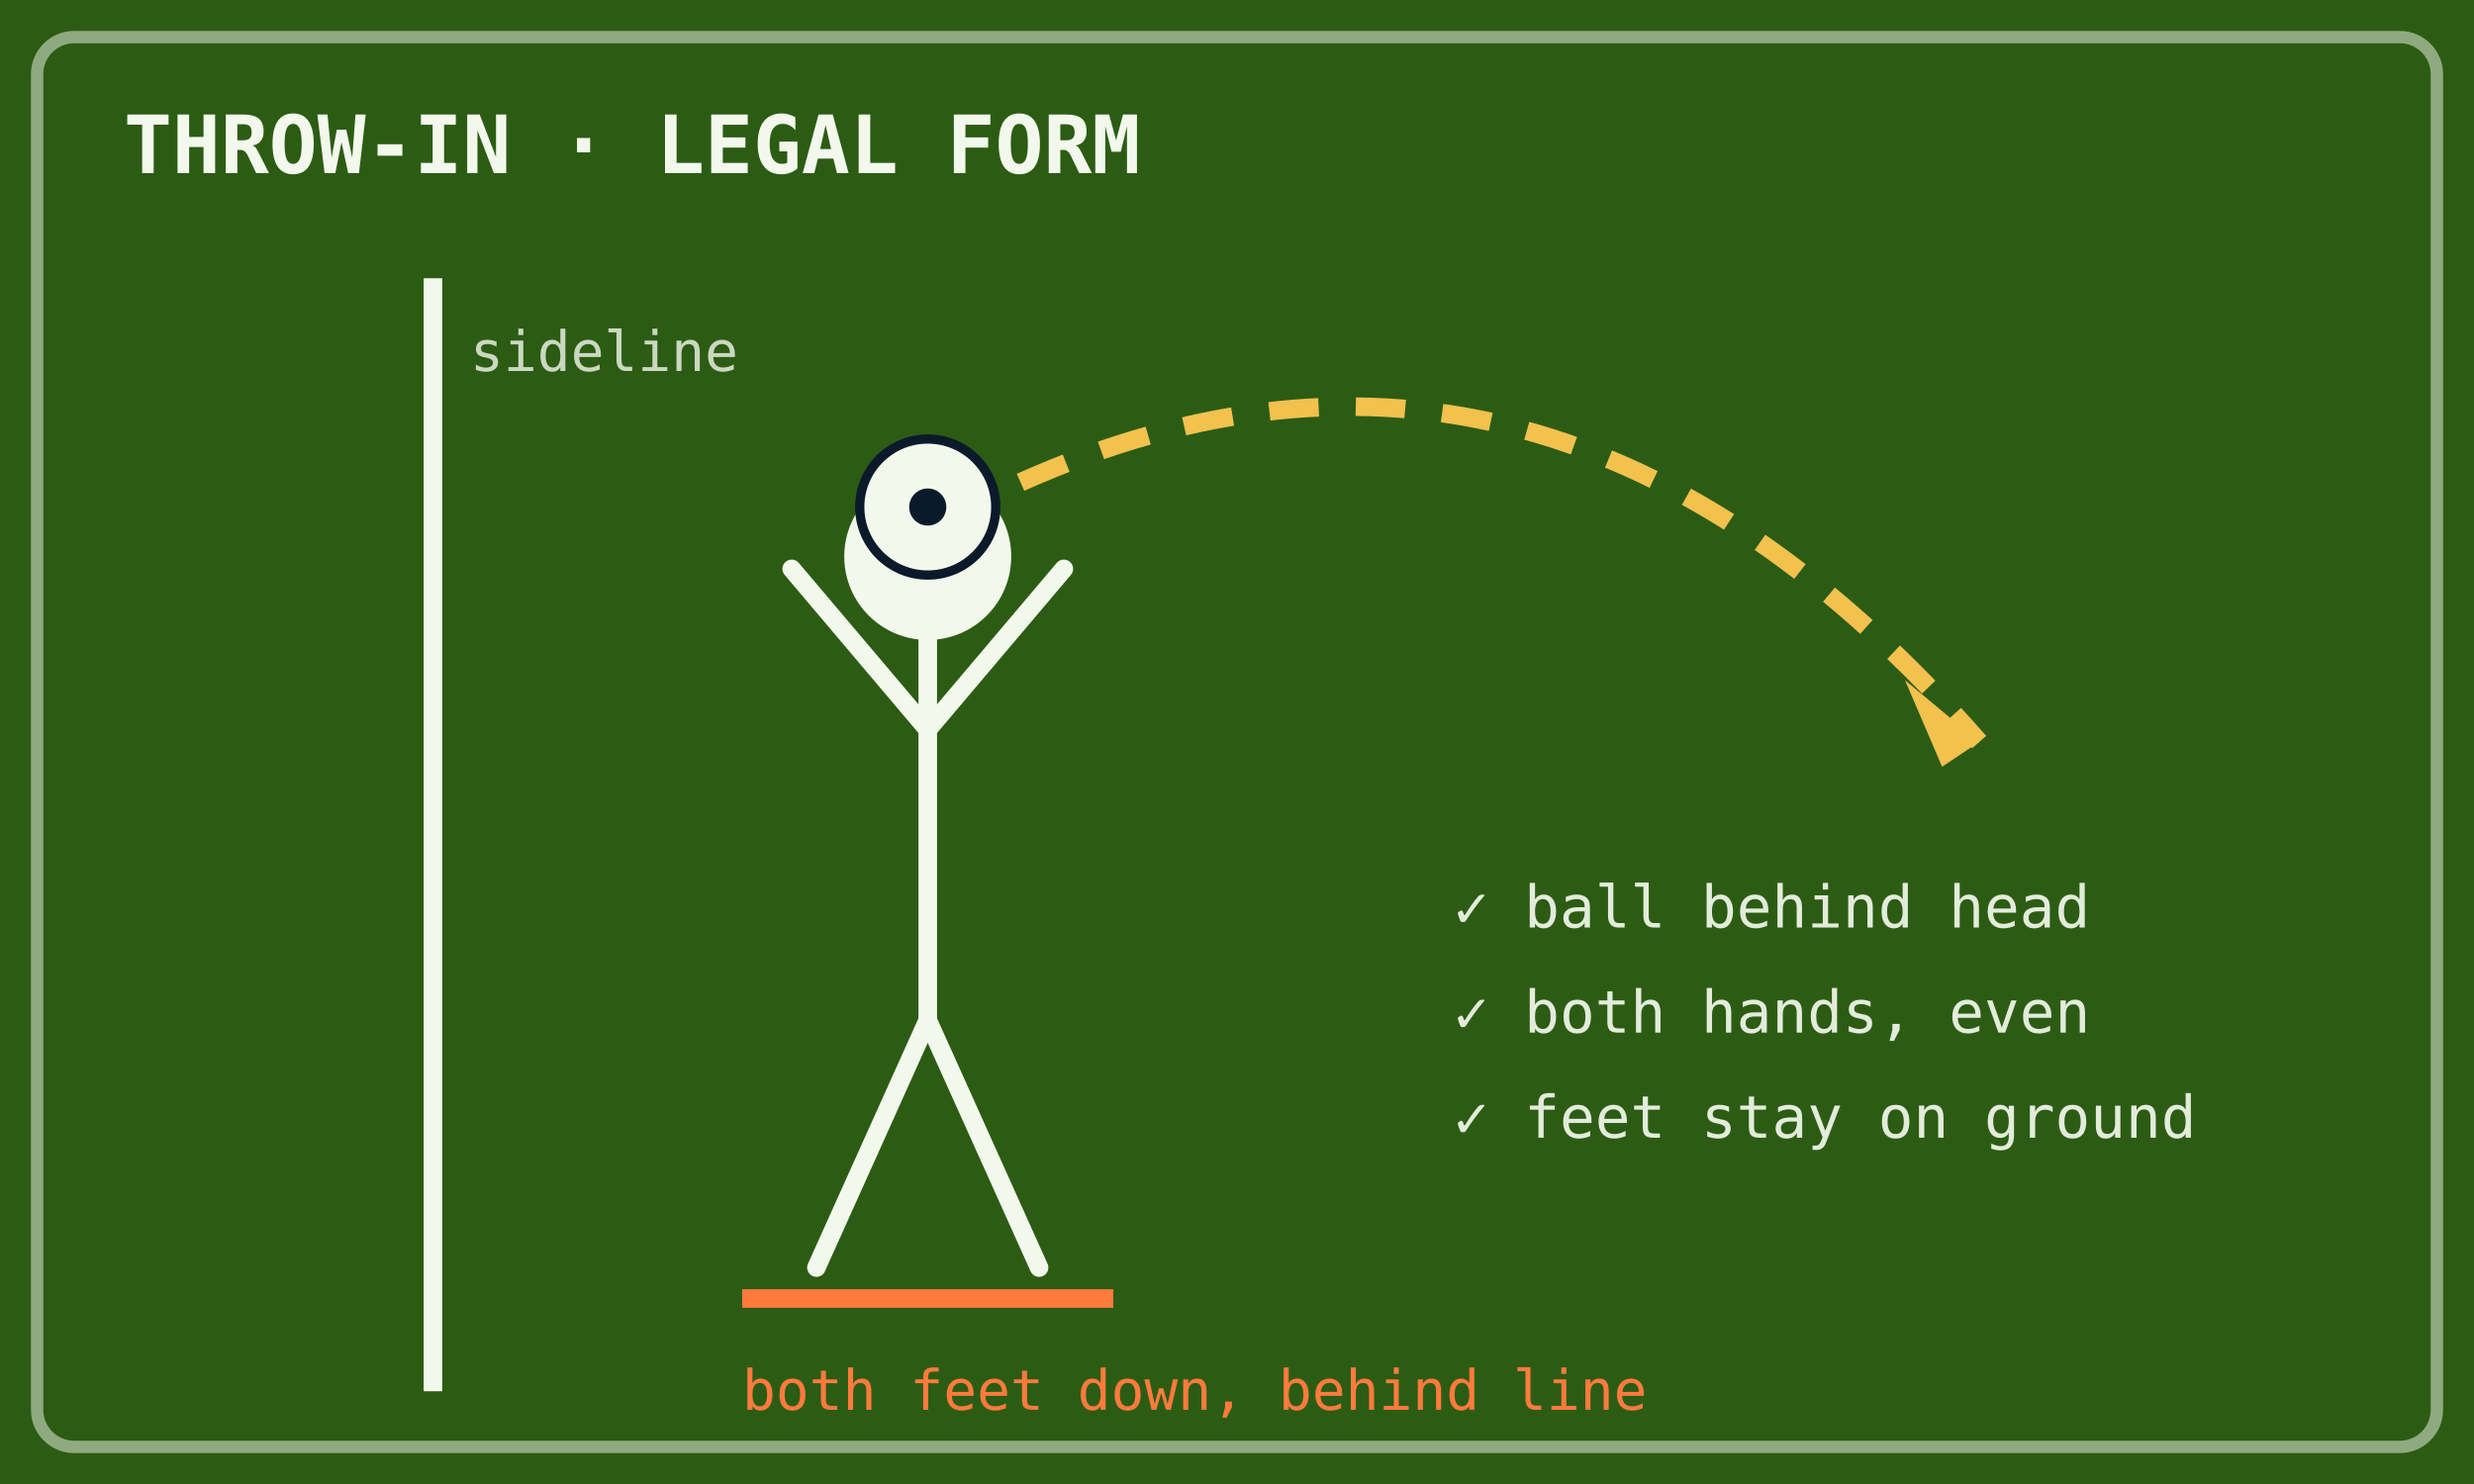
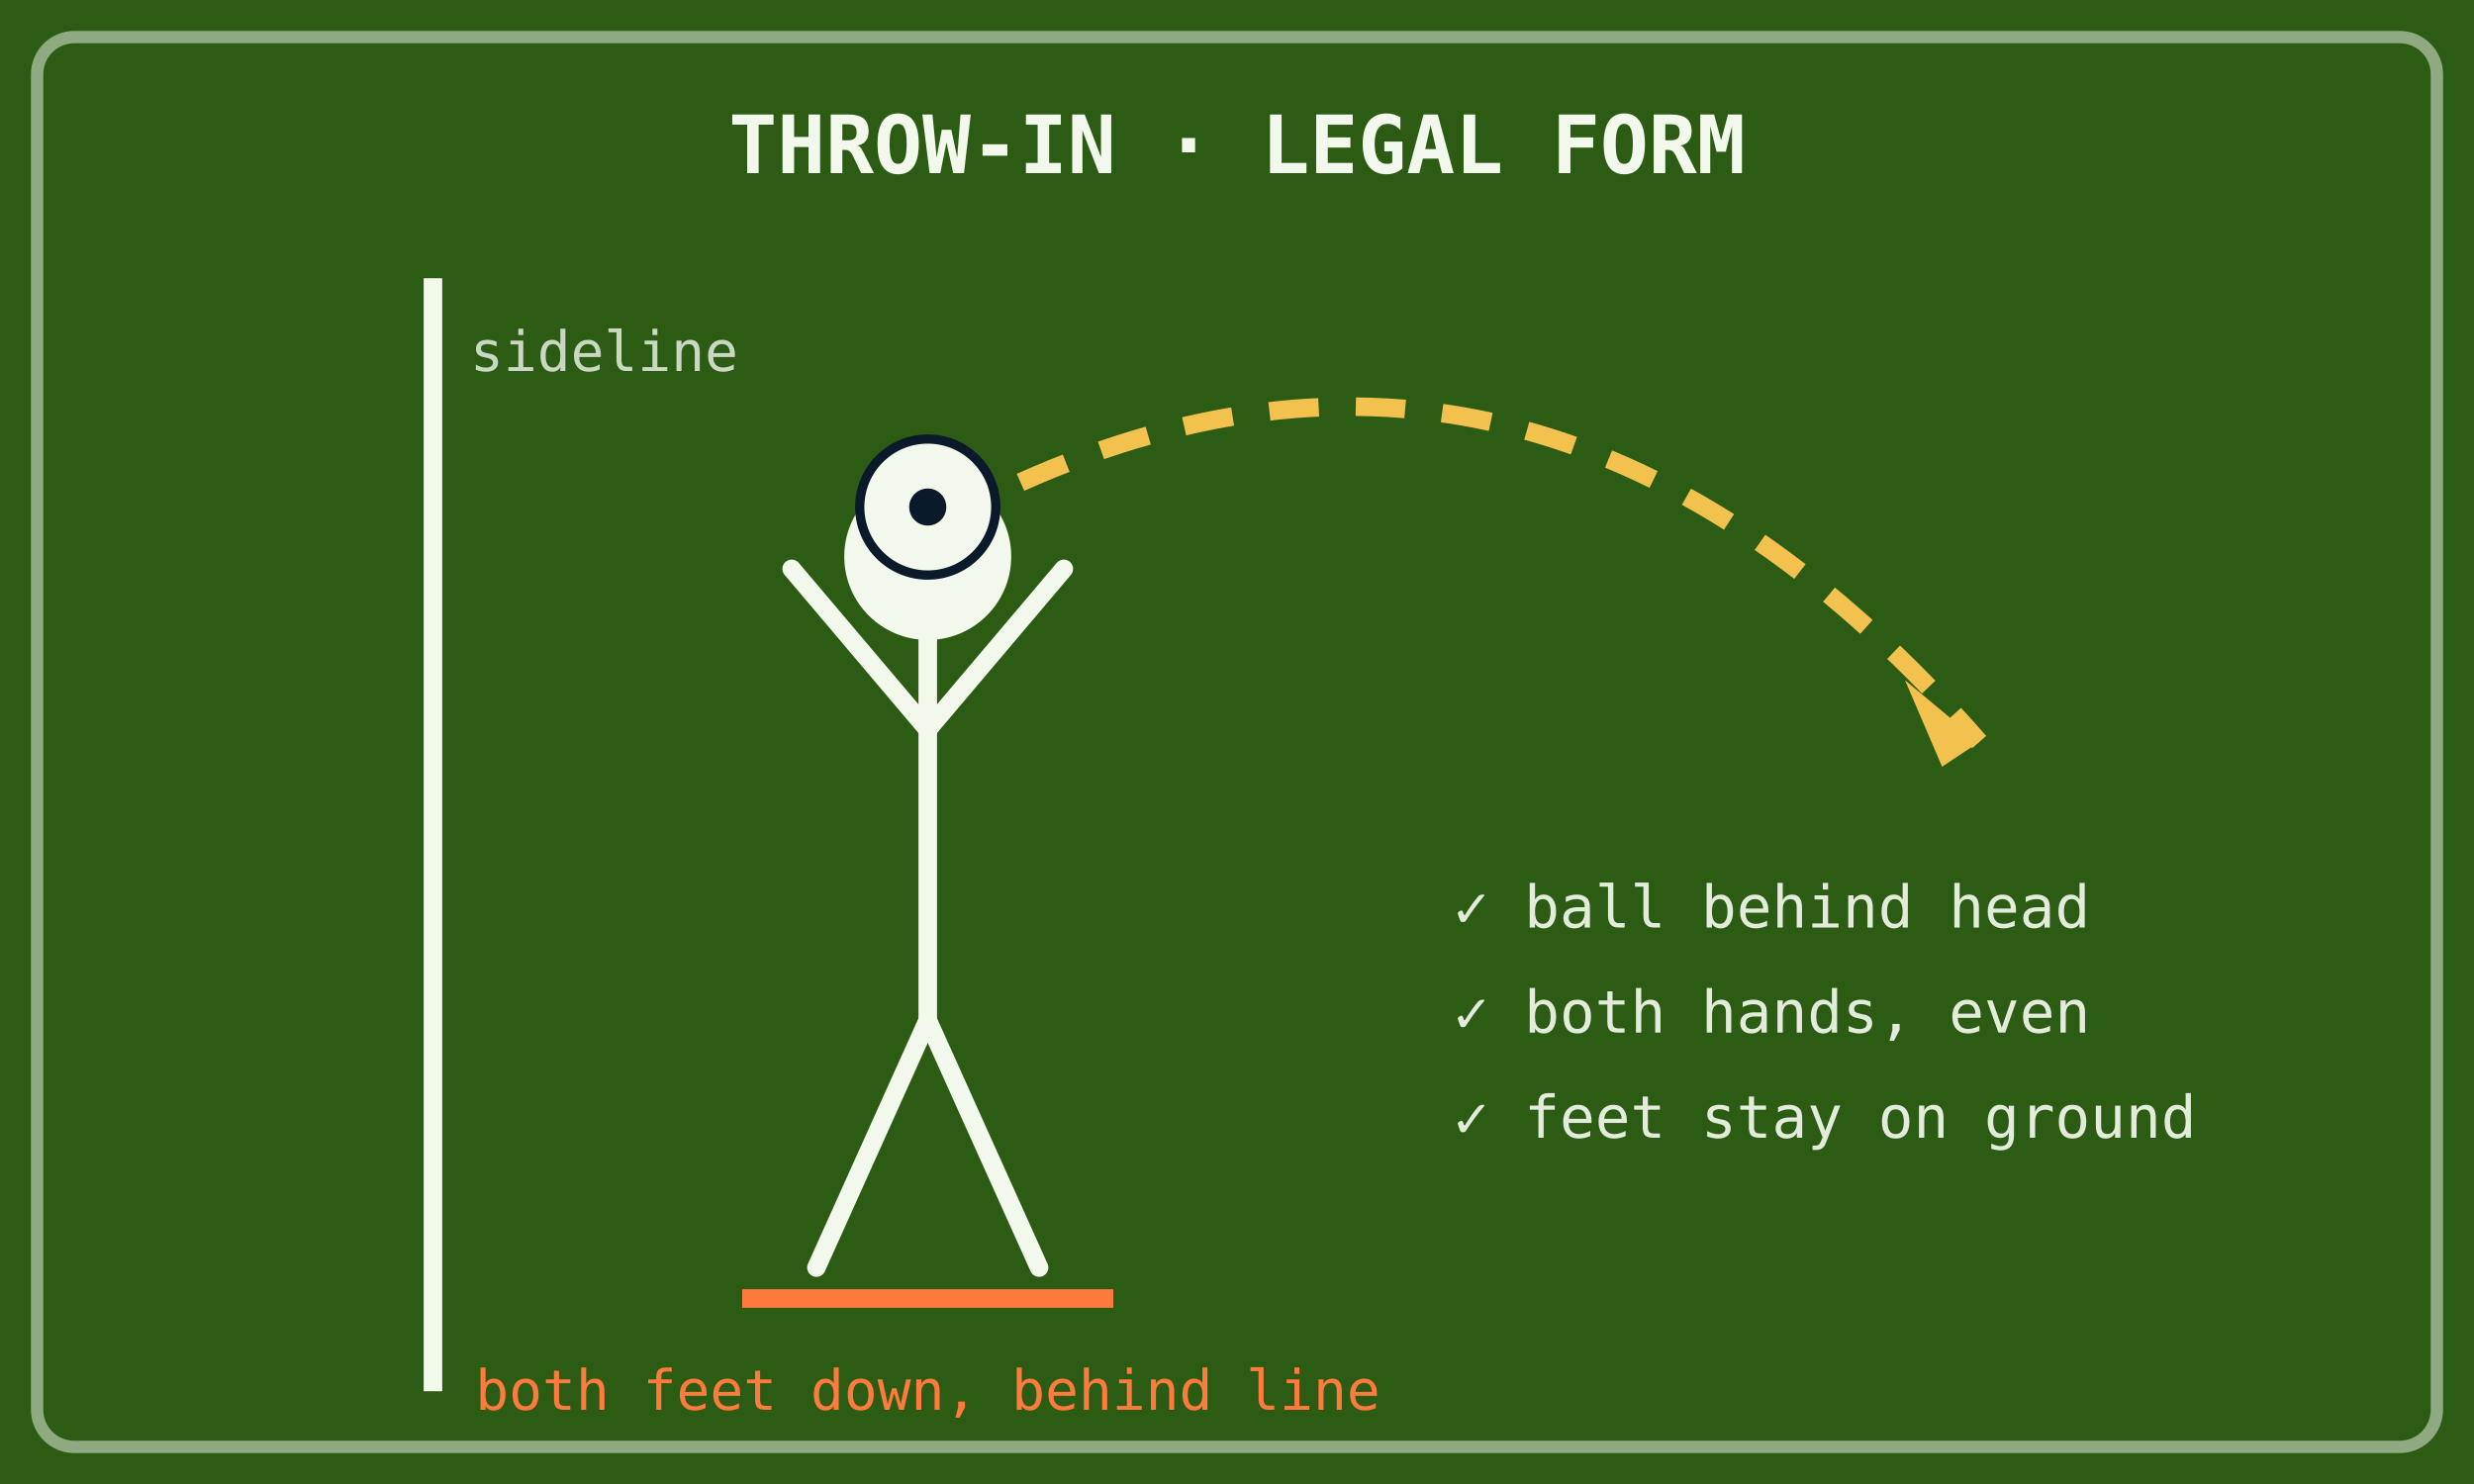
<svg xmlns="http://www.w3.org/2000/svg" viewBox="0 0 400 240" font-family="'Space Mono', monospace">
  <rect width="400" height="240" fill="#2c5c14" />
  <rect x="6" y="6" width="388" height="228" fill="none" stroke="#f3f8ec" stroke-opacity="0.5" stroke-width="2" rx="6" />
-   <text x="20" y="28" fill="#f3f8ec" font-size="13" font-weight="700">THROW-IN · LEGAL FORM</text>
+   <text x="200" y="28" fill="#f3f8ec" font-size="13" font-weight="700" text-anchor="middle">THROW-IN · LEGAL FORM</text>
  <line x1="70" y1="45" x2="70" y2="225" stroke="#f3f8ec" stroke-width="3" />
  <text x="76" y="60" fill="#f3f8ec" font-size="9" opacity="0.8">sideline</text>
  <g stroke="#f3f8ec" stroke-width="3" fill="none" stroke-linecap="round">
    <circle cx="150" cy="90" r="12" fill="#f3f8ec" />
    <line x1="150" y1="102" x2="150" y2="165" />
    <path d="M150 118 L 128 92" />
    <path d="M150 118 L 172 92" />
    <line x1="150" y1="165" x2="132" y2="205" />
    <line x1="150" y1="165" x2="168" y2="205" />
  </g>
  <circle cx="150" cy="82" r="11" fill="#f3f8ec" stroke="#0b1a2b" stroke-width="1.5" />
  <circle cx="150" cy="82" r="3" fill="#0b1a2b" />
  <path d="M165 78 Q 250 40 320 120" stroke="#f2c14e" stroke-width="3" stroke-dasharray="8 6" fill="none" />
  <polygon points="320,120 308,110 314,124" fill="#f2c14e" />
  <line x1="120" y1="210" x2="180" y2="210" stroke="#ff7a3d" stroke-width="3" />
-   <text x="120" y="228" fill="#ff7a3d" font-size="9">both feet down, behind line</text>
+   <text x="150" y="228" fill="#ff7a3d" font-size="9" text-anchor="middle">both feet down, behind line</text>
  <g fill="#f3f8ec" font-size="9.5" opacity="0.92">
    <text x="235" y="150">✓ ball behind head</text>
    <text x="235" y="167">✓ both hands, even</text>
    <text x="235" y="184">✓ feet stay on ground</text>
  </g>
</svg>
